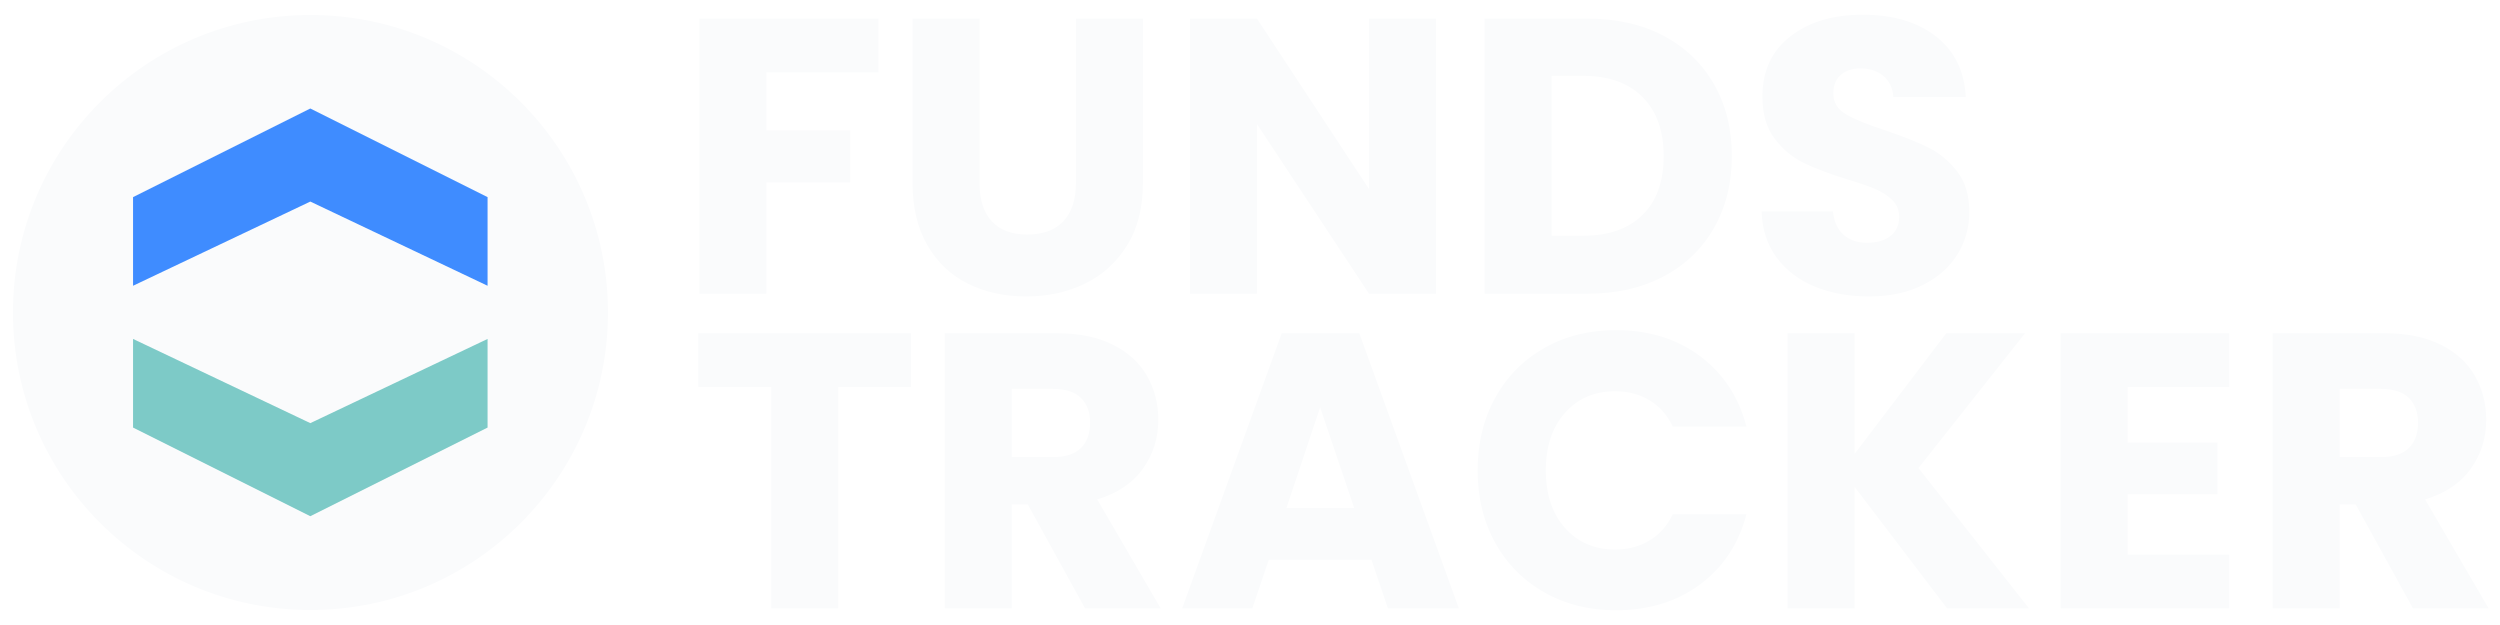
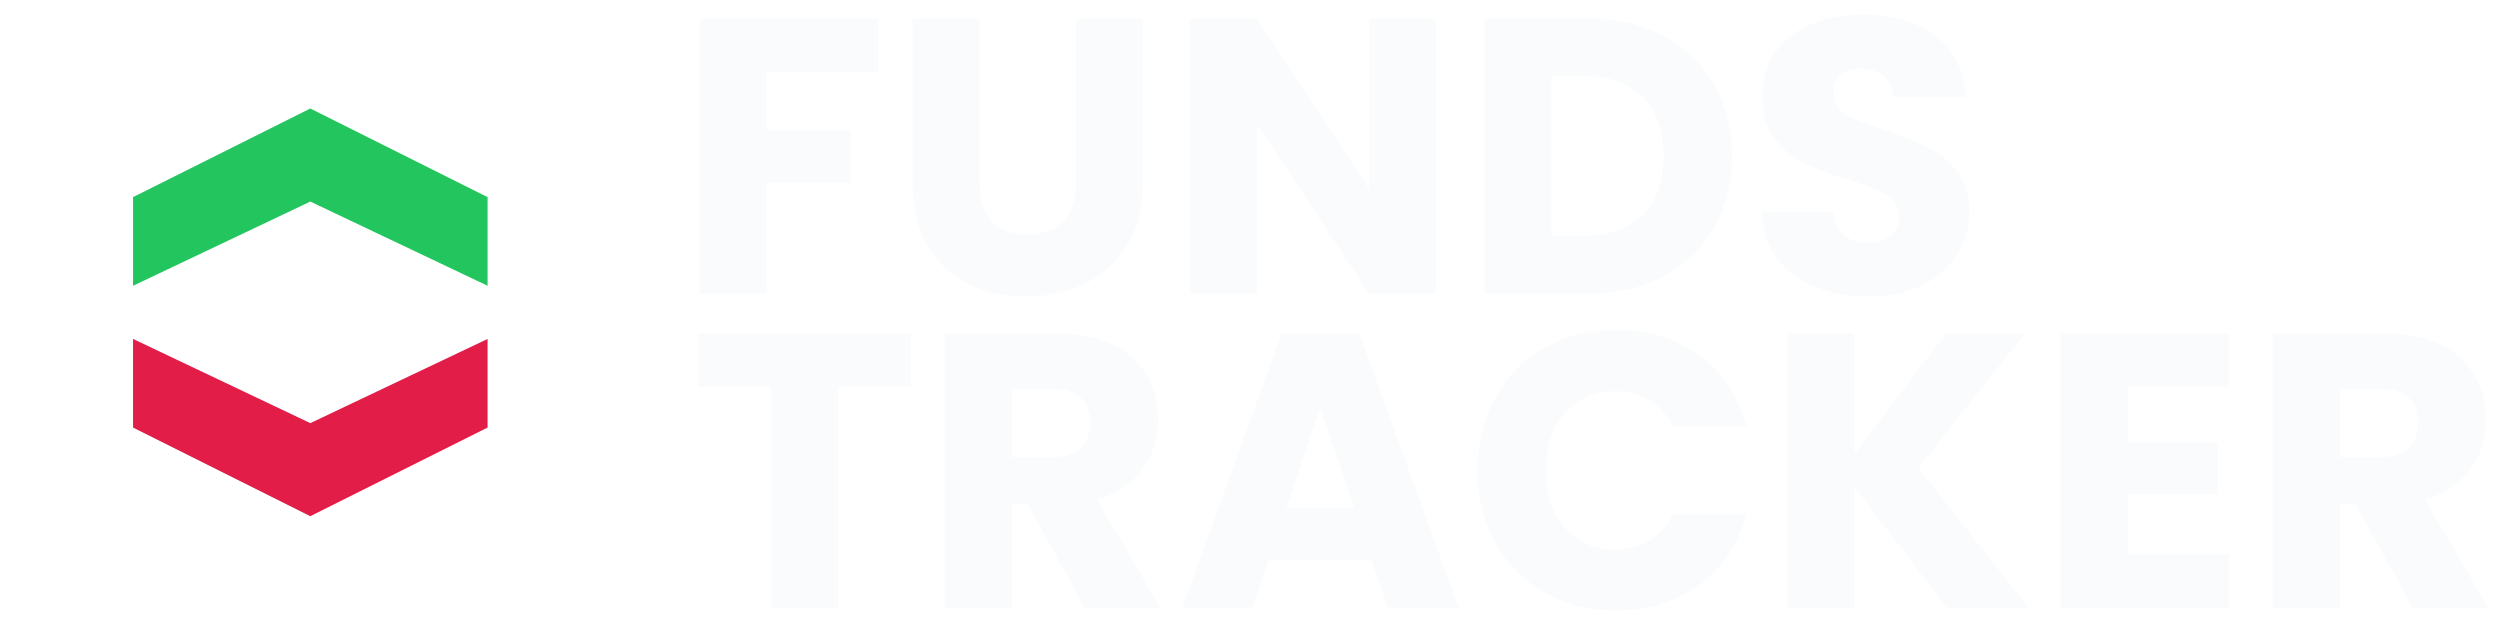
- <svg xmlns="http://www.w3.org/2000/svg" width="100%" height="100%" viewBox="0 0 1200 300" version="1.1" xml:space="preserve" style="fill-rule:evenodd;clip-rule:evenodd;stroke-linecap:round;stroke-miterlimit:1.5;">
-   <g transform="matrix(0.24,0,0,0.24,149.023,150)">
-     <g transform="matrix(1,0,0,1,-600,-600)">
-       <g transform="matrix(0.987538,0,0,0.987538,-32.0242,-32.0242)">
-         <circle cx="640" cy="640" r="602.509" style="fill:rgb(250,251,252);" />
-       </g>
-       <g transform="matrix(0.793491,0,0,0.793491,600,600)">
-         <g transform="matrix(1,0,0,1,-488.5,-555.5)">
-           <g transform="matrix(1,0,0,1,-147.056,-67.3771)">
-             <g transform="matrix(1.11698,0,0,1.11698,-35.0255,-159.384)">
-               <path d="M200,640L200,440L600,240L1000,440L1000,640L600,450L200,640Z" style="fill:none;stroke:black;stroke-opacity:0;stroke-width:41.03px;" />
-               <path d="M200,640L200,440L600,240L1000,440L1000,640L600,450L200,640Z" style="fill:rgb(63,140,255);" />
-             </g>
-             <g transform="matrix(1.11698,0,0,-1.11698,-35.0255,1404.38)">
-               <path d="M200,640L200,440L600,240L1000,440L1000,640L600,450L200,640Z" style="fill:none;stroke:black;stroke-opacity:0;stroke-width:41.03px;" />
-               <path d="M200,640L200,440L600,240L1000,440L1000,640L600,450L200,640Z" style="fill:rgb(125,202,199);" />
-             </g>
-           </g>
-         </g>
-       </g>
-     </g>
-   </g>
-   <g transform="matrix(3.59191,0,0,3.59191,-985.09,-931.155)">
-     <g transform="matrix(1,0,0,1,-0.768363,-0.153673)">
-       <path d="M392.411,261.881L392.411,269.055L377.435,269.055L377.435,276.804L388.641,276.804L388.641,283.768L377.435,283.768L377.435,298.639L368.482,298.639L368.482,261.881L392.411,261.881Z" style="fill:rgb(250,251,252);fill-rule:nonzero;" />
-     </g>
-     <g transform="matrix(1,0,0,1,-0.768363,-0.153673)">
-       <path d="M405.92,261.881L405.92,283.873C405.92,286.072 406.461,287.765 407.543,288.952C408.625,290.139 410.214,290.732 412.308,290.732C414.403,290.732 416.008,290.139 417.126,288.952C418.243,287.765 418.801,286.072 418.801,283.873L418.801,261.881L427.755,261.881L427.755,283.821C427.755,287.102 427.057,289.877 425.66,292.146C424.264,294.415 422.388,296.126 420.032,297.278C417.675,298.43 415.048,299.006 412.151,299.006C409.254,299.006 406.662,298.438 404.375,297.304C402.089,296.169 400.283,294.459 398.956,292.172C397.63,289.886 396.966,287.102 396.966,283.821L396.966,261.881L405.92,261.881Z" style="fill:rgb(250,251,252);fill-rule:nonzero;" />
-     </g>
-     <g transform="matrix(1,0,0,1,-0.768363,-0.153673)">
-       <path d="M466.921,298.639L457.968,298.639L442.992,275.967L442.992,298.639L434.038,298.639L434.038,261.881L442.992,261.881L457.968,284.659L457.968,261.881L466.921,261.881L466.921,298.639Z" style="fill:rgb(250,251,252);fill-rule:nonzero;" />
-     </g>
-     <g transform="matrix(1,0,0,1,-0.768363,-0.153673)">
-       <path d="M487.185,261.881C491.06,261.881 494.446,262.649 497.343,264.185C500.241,265.721 502.484,267.877 504.072,270.652C505.66,273.427 506.454,276.63 506.454,280.26C506.454,283.856 505.66,287.05 504.072,289.842C502.484,292.635 500.232,294.799 497.317,296.335C494.402,297.871 491.025,298.639 487.185,298.639L473.414,298.639L473.414,261.881L487.185,261.881ZM486.609,290.89C489.995,290.89 492.631,289.965 494.516,288.114C496.401,286.264 497.343,283.646 497.343,280.26C497.343,276.874 496.401,274.239 494.516,272.354C492.631,270.469 489.995,269.526 486.609,269.526L482.368,269.526L482.368,290.89L486.609,290.89Z" style="fill:rgb(250,251,252);fill-rule:nonzero;" />
-     </g>
-     <g transform="matrix(1,0,0,1,-0.768363,-0.153673)">
-       <path d="M524.781,299.006C522.093,299.006 519.684,298.569 517.555,297.697C515.426,296.824 513.724,295.532 512.45,293.822C511.176,292.111 510.504,290.052 510.434,287.643L519.964,287.643C520.103,289.005 520.574,290.043 521.377,290.759C522.18,291.474 523.227,291.832 524.519,291.832C525.846,291.832 526.893,291.527 527.661,290.916C528.429,290.305 528.813,289.458 528.813,288.376C528.813,287.469 528.507,286.718 527.896,286.125C527.285,285.531 526.535,285.043 525.645,284.659C524.755,284.275 523.489,283.838 521.849,283.349C519.475,282.616 517.538,281.883 516.036,281.15C514.535,280.417 513.244,279.335 512.162,277.904C511.08,276.473 510.539,274.605 510.539,272.301C510.539,268.88 511.778,266.201 514.256,264.264C516.735,262.326 519.964,261.358 523.943,261.358C527.992,261.358 531.256,262.326 533.735,264.264C536.213,266.201 537.54,268.898 537.714,272.354L528.027,272.354C527.957,271.167 527.521,270.233 526.718,269.552C525.915,268.872 524.886,268.531 523.629,268.531C522.547,268.531 521.674,268.819 521.011,269.395C520.348,269.971 520.016,270.8 520.016,271.882C520.016,273.069 520.574,273.994 521.692,274.657C522.809,275.321 524.554,276.036 526.928,276.804C529.301,277.607 531.23,278.375 532.714,279.108C534.197,279.841 535.48,280.906 536.562,282.302C537.644,283.699 538.185,285.496 538.185,287.696C538.185,289.79 537.653,291.692 536.588,293.403C535.524,295.113 533.979,296.475 531.954,297.487C529.93,298.499 527.539,299.006 524.781,299.006Z" style="fill:rgb(250,251,252);fill-rule:nonzero;" />
-     </g>
-     <g transform="matrix(1,0,0,1,1.07571,0)">
-       <path d="M394.924,303.771L394.924,310.944L385.185,310.944L385.185,340.528L376.231,340.528L376.231,310.944L366.492,310.944L366.492,303.771L394.924,303.771Z" style="fill:rgb(250,251,252);fill-rule:nonzero;" />
-     </g>
-     <g transform="matrix(1,0,0,1,1.07571,0)">
-       <path d="M418.173,340.528L410.528,326.653L408.381,326.653L408.381,340.528L399.427,340.528L399.427,303.771L414.455,303.771C417.352,303.771 419.822,304.277 421.864,305.289C423.906,306.301 425.434,307.689 426.446,309.452C427.458,311.215 427.964,313.178 427.964,315.342C427.964,317.786 427.275,319.968 425.896,321.888C424.517,323.808 422.484,325.169 419.796,325.972L428.279,340.528L418.173,340.528ZM408.381,320.317L413.931,320.317C415.572,320.317 416.803,319.915 417.623,319.112C418.443,318.31 418.853,317.175 418.853,315.709C418.853,314.313 418.443,313.213 417.623,312.41C416.803,311.607 415.572,311.206 413.931,311.206L408.381,311.206L408.381,320.317Z" style="fill:rgb(250,251,252);fill-rule:nonzero;" />
-     </g>
-     <g transform="matrix(1,0,0,1,1.07571,0)">
-       <path d="M456.449,334.035L442.73,334.035L440.531,340.528L431.158,340.528L444.458,303.771L454.826,303.771L468.126,340.528L458.648,340.528L456.449,334.035ZM454.145,327.124L449.59,313.667L445.087,327.124L454.145,327.124Z" style="fill:rgb(250,251,252);fill-rule:nonzero;" />
-     </g>
-     <g transform="matrix(1,0,0,1,1.07571,0)">
-       <path d="M470.639,322.097C470.639,318.467 471.424,315.229 472.995,312.384C474.566,309.539 476.757,307.322 479.567,305.734C482.377,304.146 485.562,303.352 489.123,303.352C493.486,303.352 497.221,304.504 500.328,306.807C503.435,309.111 505.512,312.253 506.559,316.233L496.715,316.233C495.982,314.697 494.944,313.527 493.6,312.724C492.256,311.921 490.728,311.52 489.018,311.52C486.26,311.52 484.026,312.48 482.316,314.4C480.605,316.32 479.75,318.886 479.75,322.097C479.75,325.309 480.605,327.874 482.316,329.794C484.026,331.714 486.26,332.674 489.018,332.674C490.728,332.674 492.256,332.273 493.6,331.47C494.944,330.667 495.982,329.497 496.715,327.962L506.559,327.962C505.512,331.941 503.435,335.074 500.328,337.36C497.221,339.647 493.486,340.79 489.123,340.79C485.562,340.79 482.377,339.996 479.567,338.408C476.757,336.819 474.566,334.611 472.995,331.784C471.424,328.956 470.639,325.727 470.639,322.097Z" style="fill:rgb(250,251,252);fill-rule:nonzero;" />
-     </g>
-     <g transform="matrix(1,0,0,1,1.07571,0)">
-       <path d="M533.368,340.528L521.011,324.296L521.011,340.528L512.057,340.528L512.057,303.771L521.011,303.771L521.011,319.898L533.263,303.771L543.788,303.771L529.546,321.783L544.312,340.528L533.368,340.528Z" style="fill:rgb(250,251,252);fill-rule:nonzero;" />
-     </g>
-     <g transform="matrix(1,0,0,1,1.07571,0)">
-       <path d="M557.507,310.944L557.507,318.379L569.498,318.379L569.498,325.291L557.507,325.291L557.507,333.355L571.068,333.355L571.068,340.528L548.553,340.528L548.553,303.771L571.068,303.771L571.068,310.944L557.507,310.944Z" style="fill:rgb(250,251,252);fill-rule:nonzero;" />
-     </g>
-     <g transform="matrix(1,0,0,1,1.07571,0)">
-       <path d="M595.626,340.528L587.981,326.653L585.834,326.653L585.834,340.528L576.881,340.528L576.881,303.771L591.908,303.771C594.806,303.771 597.275,304.277 599.318,305.289C601.36,306.301 602.887,307.689 603.899,309.452C604.912,311.215 605.418,313.178 605.418,315.342C605.418,317.786 604.728,319.968 603.349,321.888C601.971,323.808 599.937,325.169 597.249,325.972L605.732,340.528L595.626,340.528ZM585.834,320.317L591.385,320.317C593.025,320.317 594.256,319.915 595.076,319.112C595.897,318.31 596.307,317.175 596.307,315.709C596.307,314.313 595.897,313.213 595.076,312.41C594.256,311.607 593.025,311.206 591.385,311.206L585.834,311.206L585.834,320.317Z" style="fill:rgb(250,251,252);fill-rule:nonzero;" />
-     </g>
-   </g>
+ <svg xmlns="http://www.w3.org/2000/svg" xml:space="preserve" style="fill-rule:evenodd;clip-rule:evenodd;stroke-linecap:round;stroke-miterlimit:1.5" viewBox="0 0 1200 300">
+   <circle cx="640" cy="640" r="602.509" style="fill:hsl(0 0% 100%)" transform="matrix(.237 0 0 .237 -2.663 -1.686)" />
+   <path d="M200 640V440l400-200 400 200v200L600 450z" style="fill:none;stroke:#000;stroke-opacity:0;stroke-width:41.03px" transform="matrix(.21272 0 0 .21272 21.319 1.028)" />
+   <path d="M200 640V440l400-200 400 200v200L600 450z" style="fill:hsl(142.1 70.6% 45.3%)" transform="matrix(.21272 0 0 .21272 21.319 1.028)" />
+   <path d="M200 640V440l400-200 400 200v200L600 450z" style="fill:none;stroke:#000;stroke-opacity:0;stroke-width:41.03px" transform="matrix(.21272 0 0 -.21272 21.319 298.828)" />
+   <path d="M200 640V440l400-200 400 200v200L600 450z" style="fill:hsl(346.8 77.2% 49.8%)" transform="matrix(.21272 0 0 -.21272 21.319 298.828)" />
+   <path d="M392.411 261.881v7.174h-14.976v7.749h11.206v6.964h-11.206v14.871h-8.953v-36.758zM405.92 261.881v21.992q0 3.299 1.623 5.079 1.624 1.78 4.765 1.78 3.142 0 4.818-1.78t1.675-5.079v-21.992h8.954v21.94q0 4.922-2.095 8.325-2.094 3.404-5.628 5.132-3.536 1.728-7.881 1.728t-7.776-1.702q-3.429-1.702-5.419-5.132t-1.99-8.351v-21.94zM466.921 298.639h-8.953l-14.976-22.672v22.672h-8.954v-36.758h8.954l14.976 22.778v-22.778h8.953zM487.185 261.881q5.813 0 10.158 2.304 4.347 2.304 6.729 6.467t2.382 9.608q0 5.394-2.382 9.582-2.382 4.19-6.755 6.493t-10.132 2.304h-13.771v-36.758zm-.576 29.009q5.08 0 7.907-2.776t2.827-7.854q0-5.079-2.827-7.906t-7.907-2.828h-4.241v21.364zM524.781 299.006q-4.032 0-7.226-1.309-3.194-1.31-5.105-3.875t-2.016-6.179h9.53q.209 2.043 1.413 3.116t3.142 1.073q1.99 0 3.142-.916 1.152-.917 1.152-2.54 0-1.361-.917-2.251-.916-.89-2.251-1.466t-3.796-1.31q-3.56-1.1-5.813-2.199-2.251-1.1-3.874-3.246t-1.623-5.603q0-5.132 3.717-8.037 3.719-2.906 9.687-2.906 6.073 0 9.792 2.906 3.717 2.906 3.979 8.09h-9.687q-.105-1.78-1.309-2.802-1.204-1.02-3.089-1.021-1.623 0-2.618.864t-.995 2.487q0 1.78 1.676 2.775 1.675.996 5.236 2.147 3.56 1.205 5.786 2.304 2.225 1.1 3.848 3.194 1.623 2.095 1.623 5.394 0 3.14-1.597 5.707-1.596 2.565-4.634 4.084-3.036 1.518-7.173 1.519" style="fill:#fafbfc;fill-rule:nonzero" transform="translate(-987.85 -931.707)scale(3.59191)" />
+   <path d="M394.924 303.771v7.173h-9.739v29.584h-8.954v-29.584h-9.739v-7.173zM418.173 340.528l-7.645-13.875h-2.147v13.875h-8.954v-36.757h15.028q4.346 0 7.409 1.518t4.582 4.163q1.518 2.644 1.518 5.89 0 3.666-2.068 6.546t-6.1 4.084l8.483 14.556zm-9.792-20.211h5.55q2.462 0 3.692-1.205 1.23-1.204 1.23-3.403 0-2.094-1.23-3.299-1.23-1.204-3.692-1.204h-5.55zM456.449 334.035H442.73l-2.199 6.493h-9.373l13.3-36.757h10.368l13.3 36.757h-9.478zm-2.304-6.911-4.555-13.457-4.503 13.457zM470.639 322.097q0-5.445 2.356-9.713 2.357-4.268 6.572-6.65t9.556-2.382q6.545 0 11.205 3.455t6.231 9.426h-9.844q-1.1-2.304-3.115-3.509-2.017-1.204-4.582-1.204-4.137 0-6.702 2.88t-2.566 7.697 2.566 7.697q2.565 2.88 6.702 2.88 2.565 0 4.582-1.204 2.016-1.205 3.115-3.508h9.844q-1.57 5.969-6.231 9.398-4.66 3.43-11.205 3.43-5.341 0-9.556-2.382-4.215-2.384-6.572-6.624-2.356-4.242-2.356-9.687M533.368 340.528l-12.357-16.232v16.232h-8.954v-36.757h8.954v16.127l12.252-16.127h10.525l-14.242 18.012 14.766 18.745zM557.507 310.944v7.435h11.991v6.912h-11.991v8.064h13.561v7.173h-22.515v-36.757h22.515v7.173zM595.626 340.528l-7.645-13.875h-2.147v13.875h-8.953v-36.757h15.027q4.346 0 7.41 1.518t4.581 4.163q1.52 2.644 1.519 5.89 0 3.666-2.069 6.546-2.067 2.88-6.1 4.084l8.483 14.556zm-9.792-20.211h5.551q2.46 0 3.691-1.205 1.231-1.204 1.231-3.403 0-2.094-1.231-3.299-1.23-1.204-3.691-1.204h-5.551z" style="fill:#fafbfc;fill-rule:nonzero" transform="translate(-981.226 -931.155)scale(3.59191)" />
</svg>
